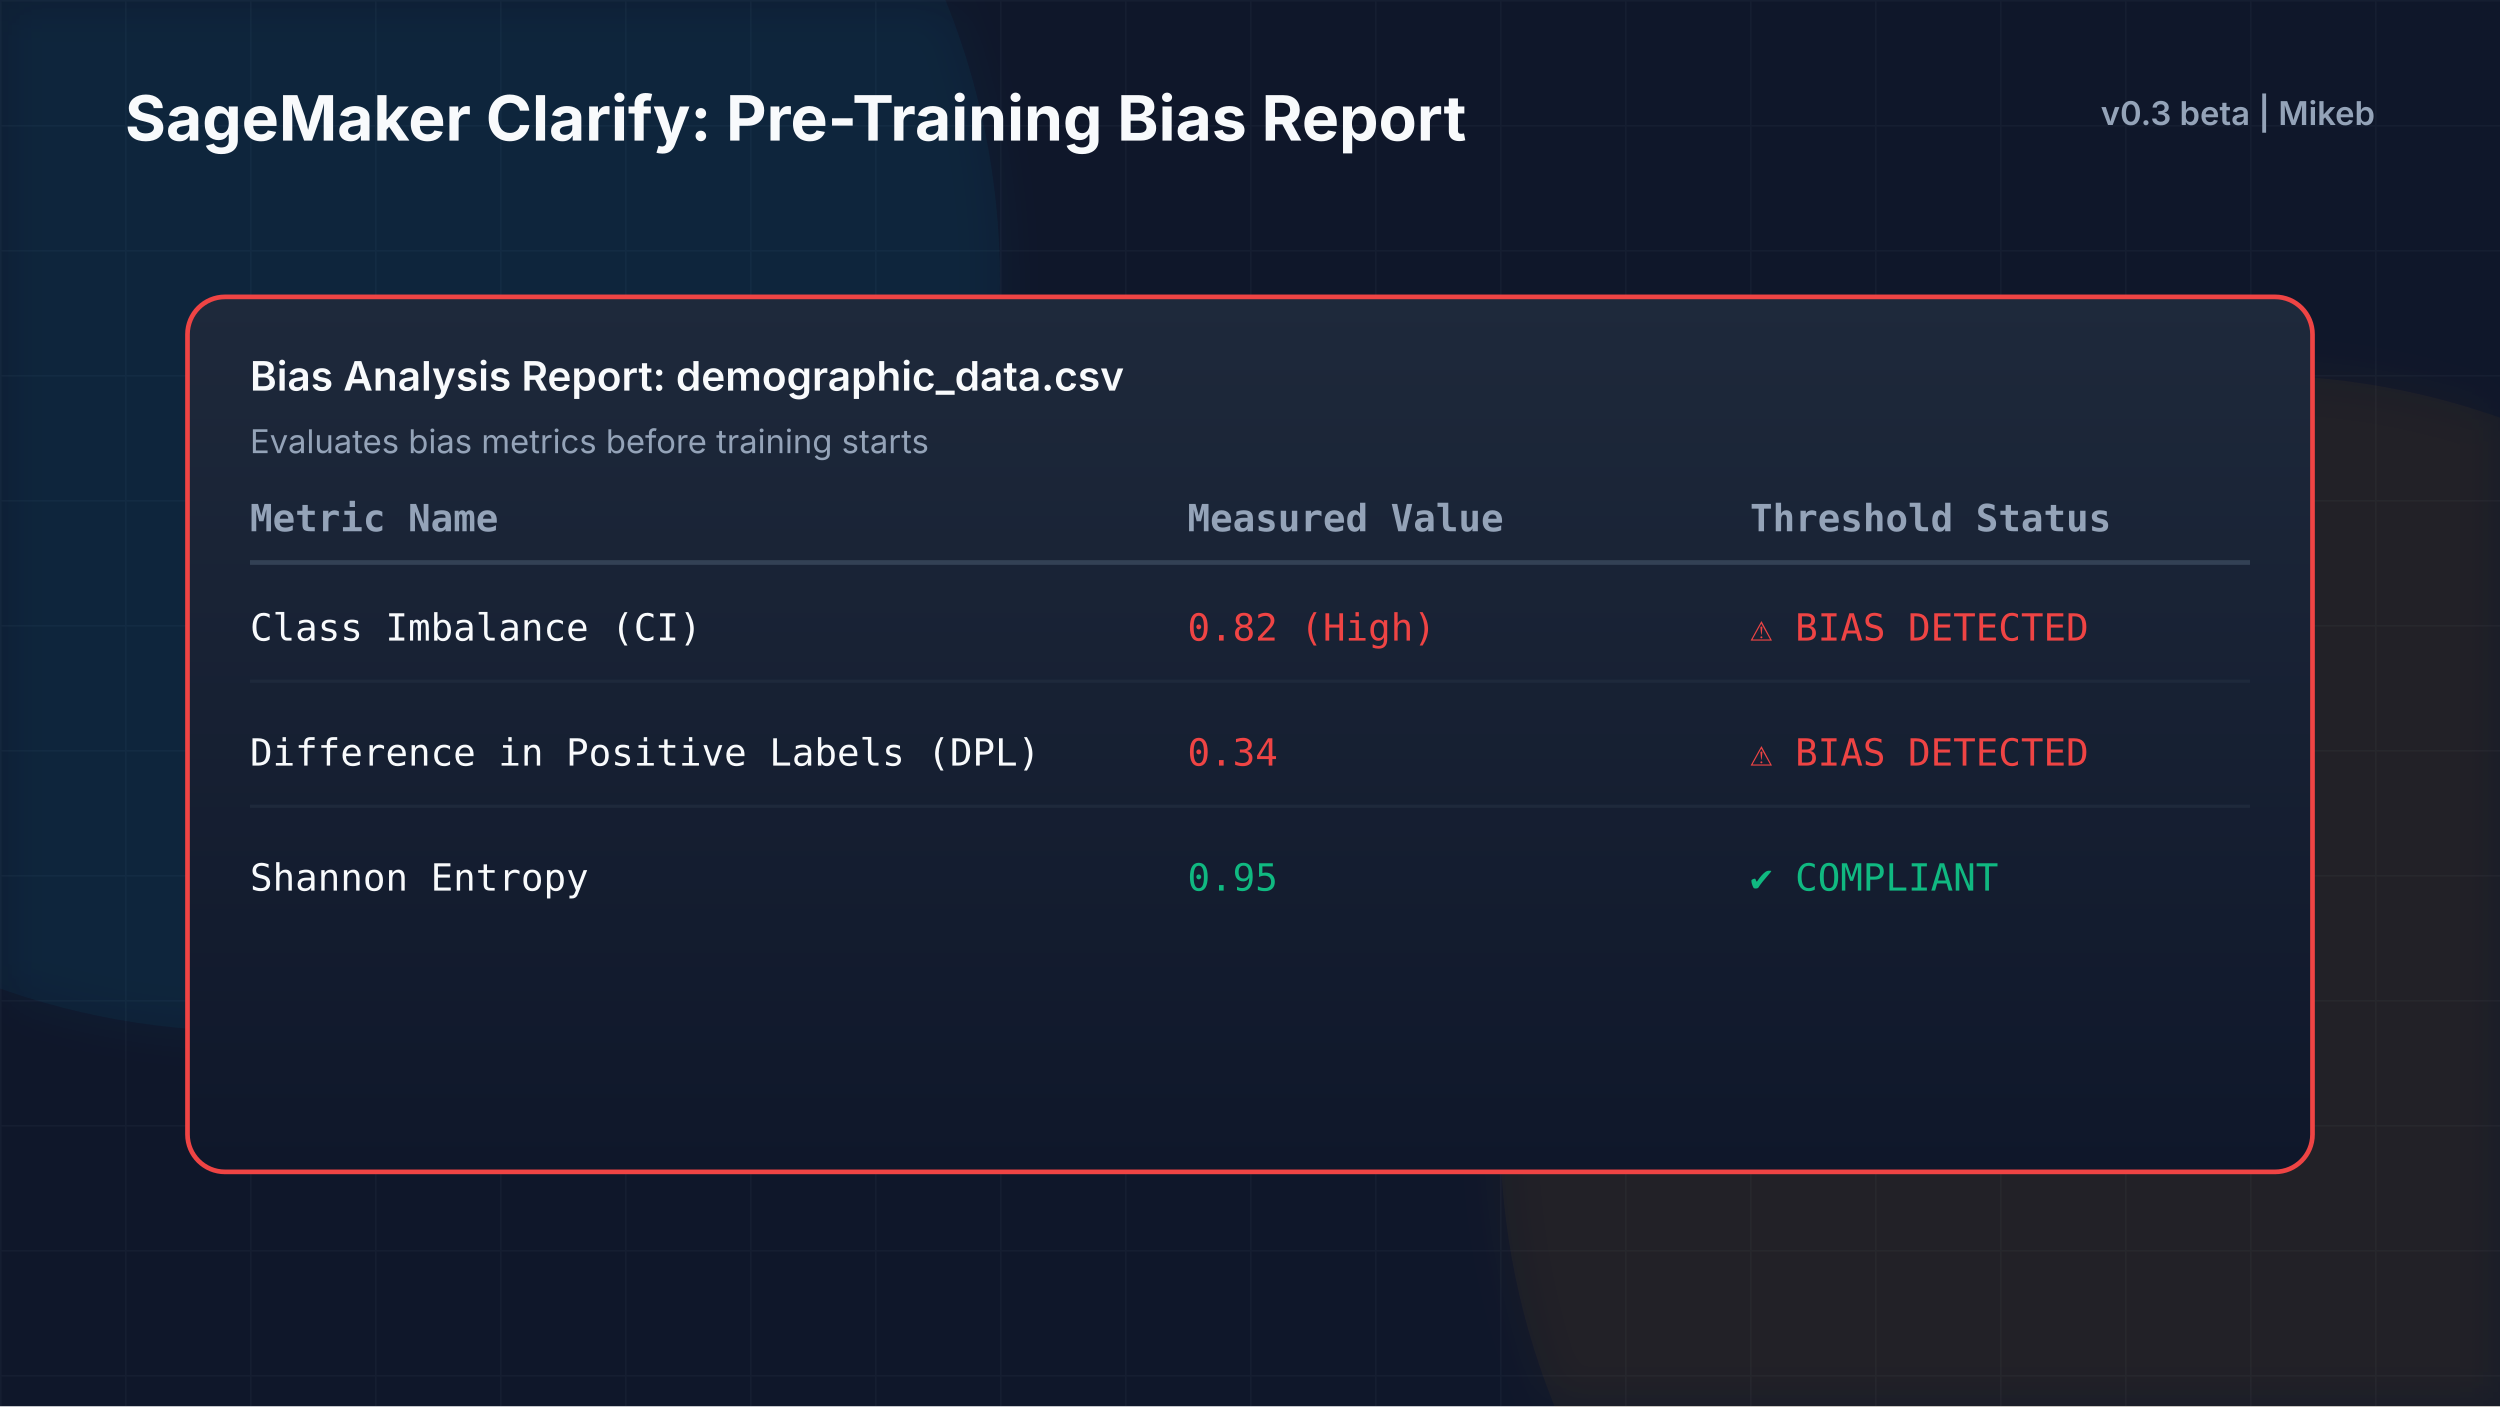
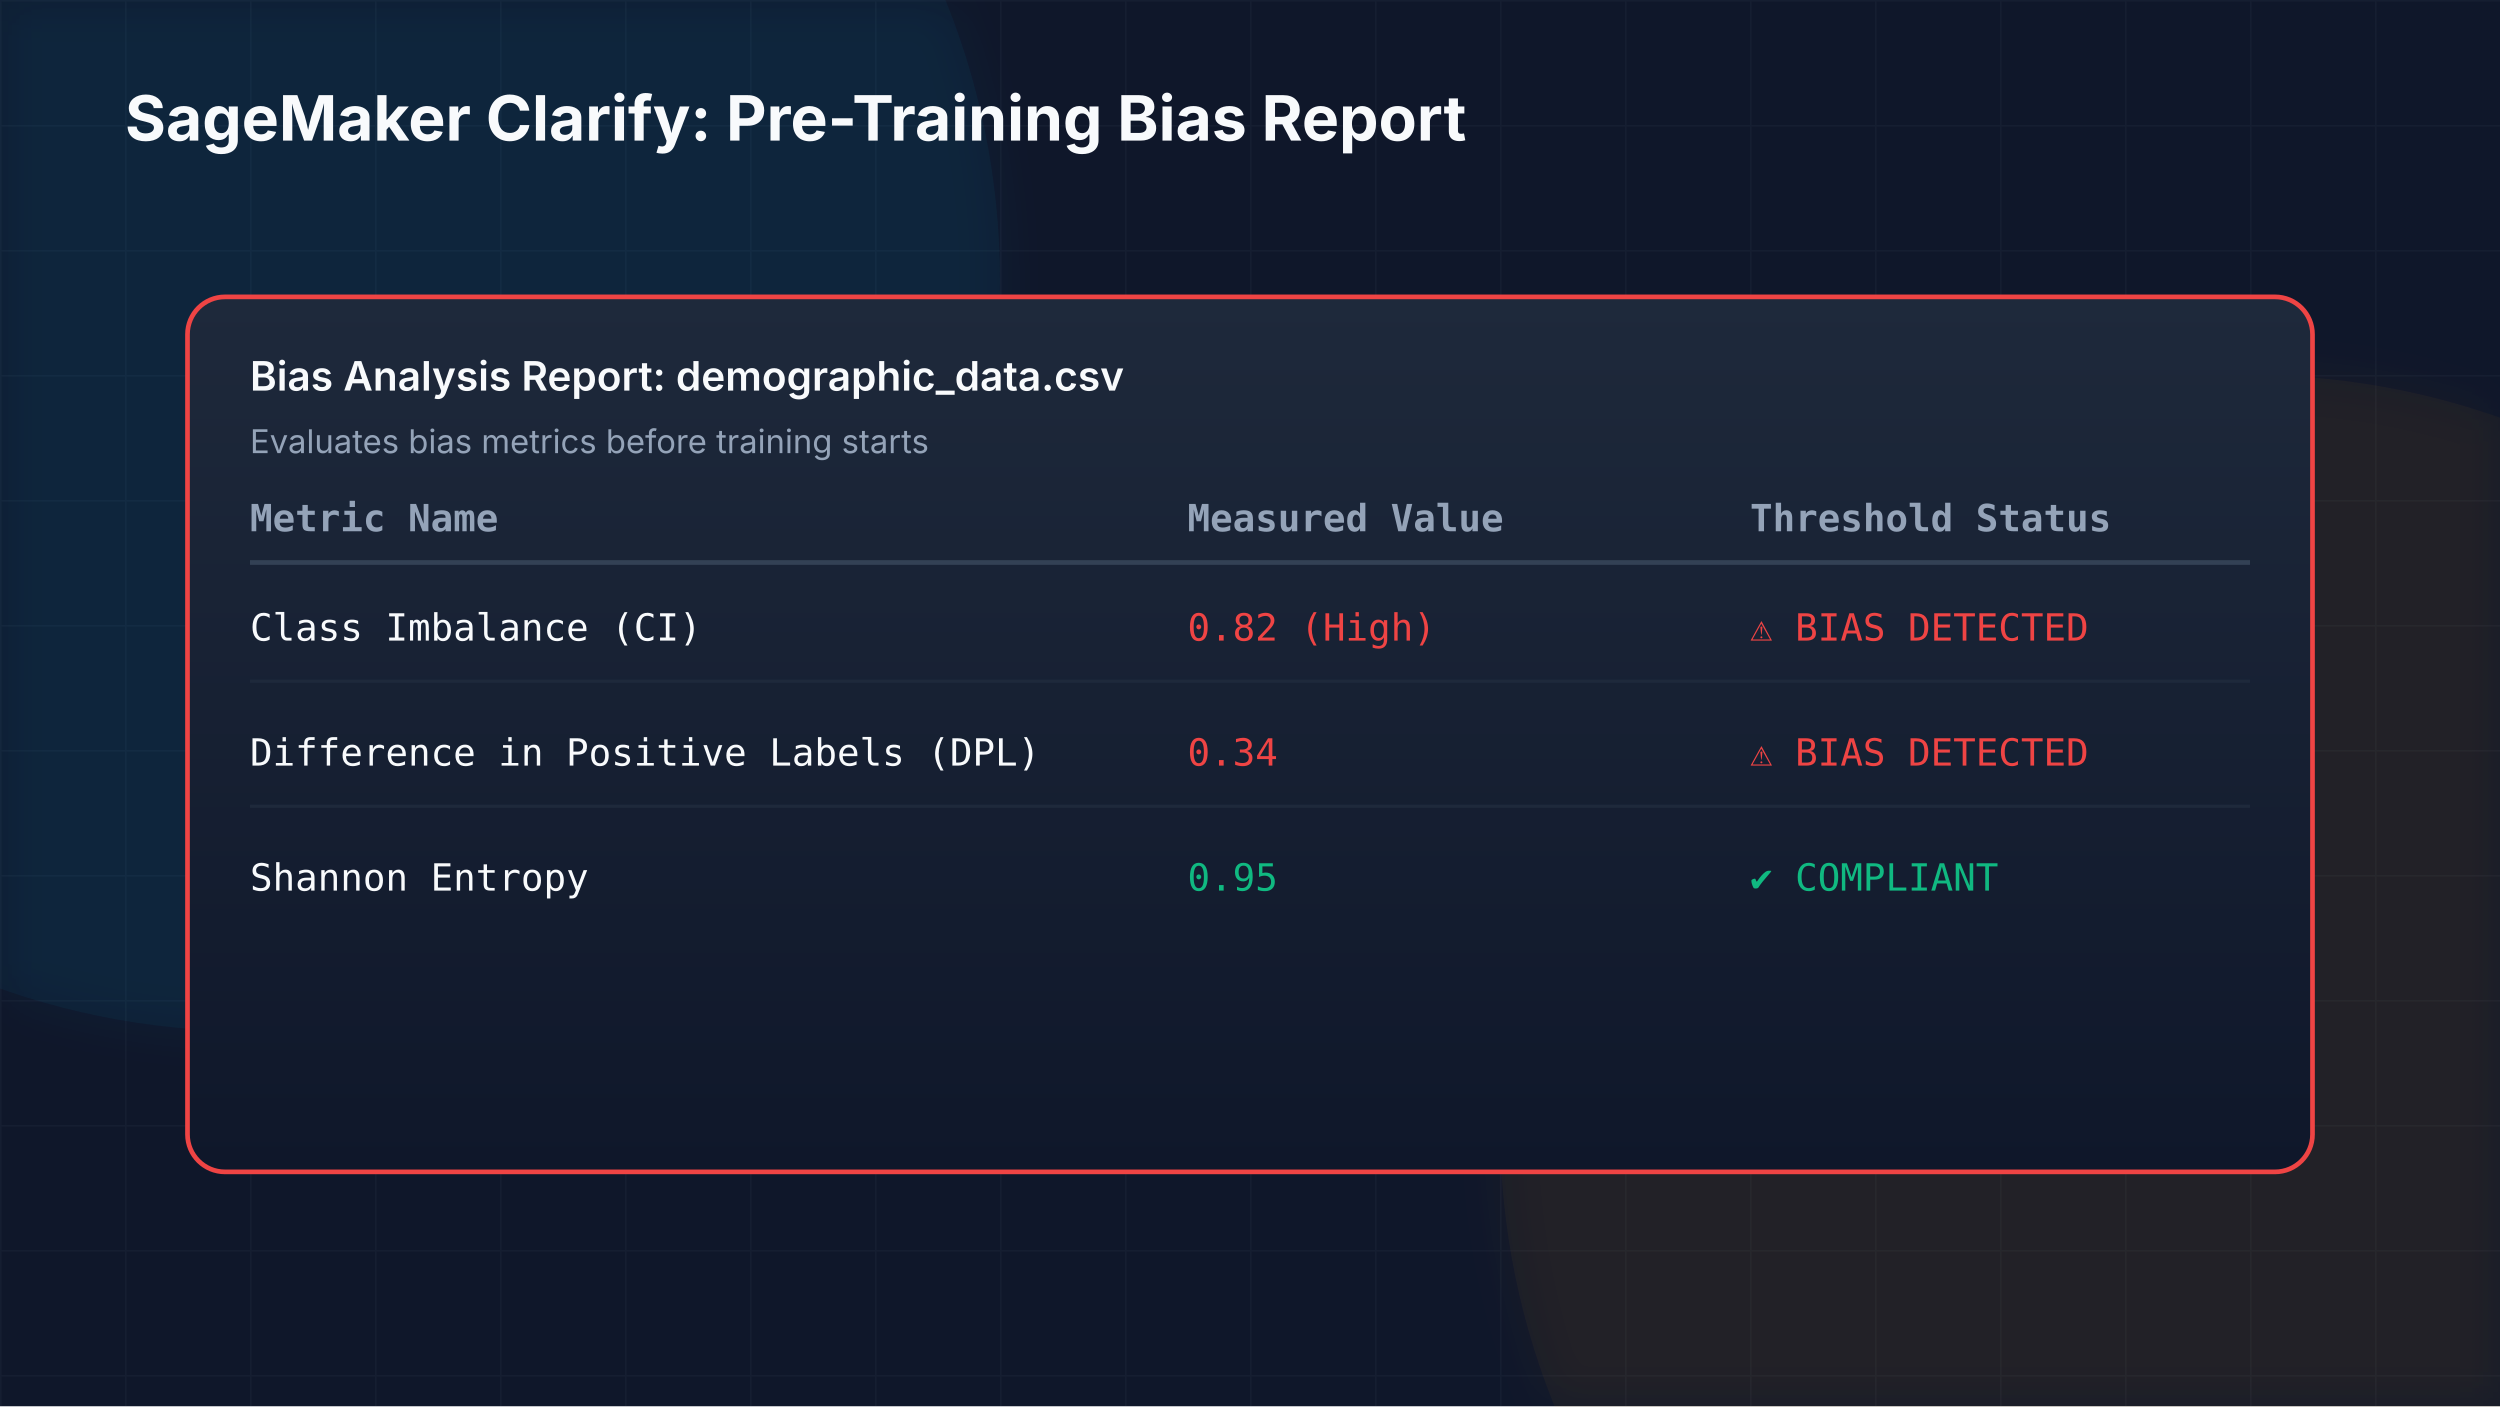
<svg xmlns="http://www.w3.org/2000/svg" viewBox="0 0 800 450" width="100%" height="100%">
  <defs>
    <linearGradient id="aws-orange" x1="0%" y1="0%" x2="100%" y2="100%">
      <stop offset="0%" stop-color="#FF9900" />
      <stop offset="100%" stop-color="#FFC400" />
    </linearGradient>
    <linearGradient id="cloud-blue" x1="0%" y1="0%" x2="100%" y2="100%">
      <stop offset="0%" stop-color="#00A3E0" />
      <stop offset="100%" stop-color="#1D70B8" />
    </linearGradient>
    <linearGradient id="success-green" x1="0%" y1="0%" x2="100%" y2="100%">
      <stop offset="0%" stop-color="#10B981" />
      <stop offset="100%" stop-color="#059669" />
    </linearGradient>
    <linearGradient id="alert-red" x1="0%" y1="0%" x2="100%" y2="100%">
      <stop offset="0%" stop-color="#EF4444" />
      <stop offset="100%" stop-color="#DC2626" />
    </linearGradient>
    <linearGradient id="warning-gold" x1="0%" y1="0%" x2="100%" y2="100%">
      <stop offset="0%" stop-color="#F59E0B" />
      <stop offset="100%" stop-color="#D97706" />
    </linearGradient>
    <linearGradient id="dark-card" x1="0%" y1="0%" x2="0%" y2="100%">
      <stop offset="0%" stop-color="#1E293B" />
      <stop offset="100%" stop-color="#0F172A" />
    </linearGradient>
    <linearGradient id="purple-glow" x1="0%" y1="0%" x2="100%" y2="100%">
      <stop offset="0%" stop-color="#8B5CF6" />
      <stop offset="100%" stop-color="#6D28D9" />
    </linearGradient>
    <filter id="glow-orange" x="-20%" y="-20%" width="140%" height="140%">
      <feGaussianBlur stdDeviation="8" result="blur" />
      <feComposite in="SourceGraphic" in2="blur" operator="over" />
    </filter>
    <filter id="glow-blue" x="-20%" y="-20%" width="140%" height="140%">
      <feGaussianBlur stdDeviation="8" result="blur" />
      <feComposite in="SourceGraphic" in2="blur" operator="over" />
    </filter>
    <pattern id="grid" width="40" height="40" patternUnits="userSpaceOnUse">
      <path d="M 40 0 L 0 0 0 40" fill="none" stroke="rgba(148, 163, 184, 0.05)" stroke-width="1" />
    </pattern>
  </defs>
  <rect width="800" height="450" fill="#0F172A" />
  <rect width="800" height="450" fill="url(#grid)" />
  <circle cx="80" cy="90" r="240" fill="rgba(0, 163, 224, 0.05)" filter="url(#glow-blue)" />
  <circle cx="720" cy="360" r="240" fill="rgba(255, 153, 0, 0.04)" filter="url(#glow-orange)" />
  <text x="40" y="45" font-family="Inter, system-ui, sans-serif" font-size="20" font-weight="700" fill="#F8FAFC">SageMaker Clarify: Pre-Training Bias Report</text>
-   <text x="760" y="40" font-family="Inter, system-ui, sans-serif" font-size="10.5" font-weight="600" fill="#94A3B8" text-anchor="end">v0.3 beta | Mikeb</text>
  <rect x="60" y="95" width="680" height="280" rx="12" fill="url(#dark-card)" stroke="#EF4444" stroke-width="1.5" />
  <text x="80" y="125" font-family="Inter, system-ui, sans-serif" font-size="13" font-weight="600" fill="#F8FAFC">Bias Analysis Report: demographic_data.csv</text>
  <text x="80" y="145" font-family="Inter, system-ui, sans-serif" font-size="10.5" fill="#94A3B8">Evaluates bias metrics before training starts</text>
  <g transform="translate(80, 160)" font-family="monospace" font-size="12">
    <text x="0" y="10" fill="#94A3B8" font-weight="700">Metric Name</text>
    <text x="300" y="10" fill="#94A3B8" font-weight="700">Measured Value</text>
    <text x="480" y="10" fill="#94A3B8" font-weight="700">Threshold Status</text>
    <line x1="0" y1="20" x2="640" y2="20" stroke="#334155" stroke-width="1.5" />
    <text x="0" y="45" fill="#F8FAFC">Class Imbalance (CI)</text>
    <text x="300" y="45" fill="#EF4444">0.82 (High)</text>
    <text x="480" y="45" fill="#EF4444">⚠ BIAS DETECTED</text>
    <line x1="0" y1="58" x2="640" y2="58" stroke="#1E293B" stroke-width="1" />
    <text x="0" y="85" fill="#F8FAFC">Difference in Positive Labels (DPL)</text>
    <text x="300" y="85" fill="#EF4444">0.34</text>
    <text x="480" y="85" fill="#EF4444">⚠ BIAS DETECTED</text>
    <line x1="0" y1="98" x2="640" y2="98" stroke="#1E293B" stroke-width="1" />
    <text x="0" y="125" fill="#F8FAFC">Shannon Entropy</text>
    <text x="300" y="125" fill="#10B981">0.95</text>
    <text x="480" y="125" fill="#10B981">✔ COMPLIANT</text>
  </g>
</svg>
